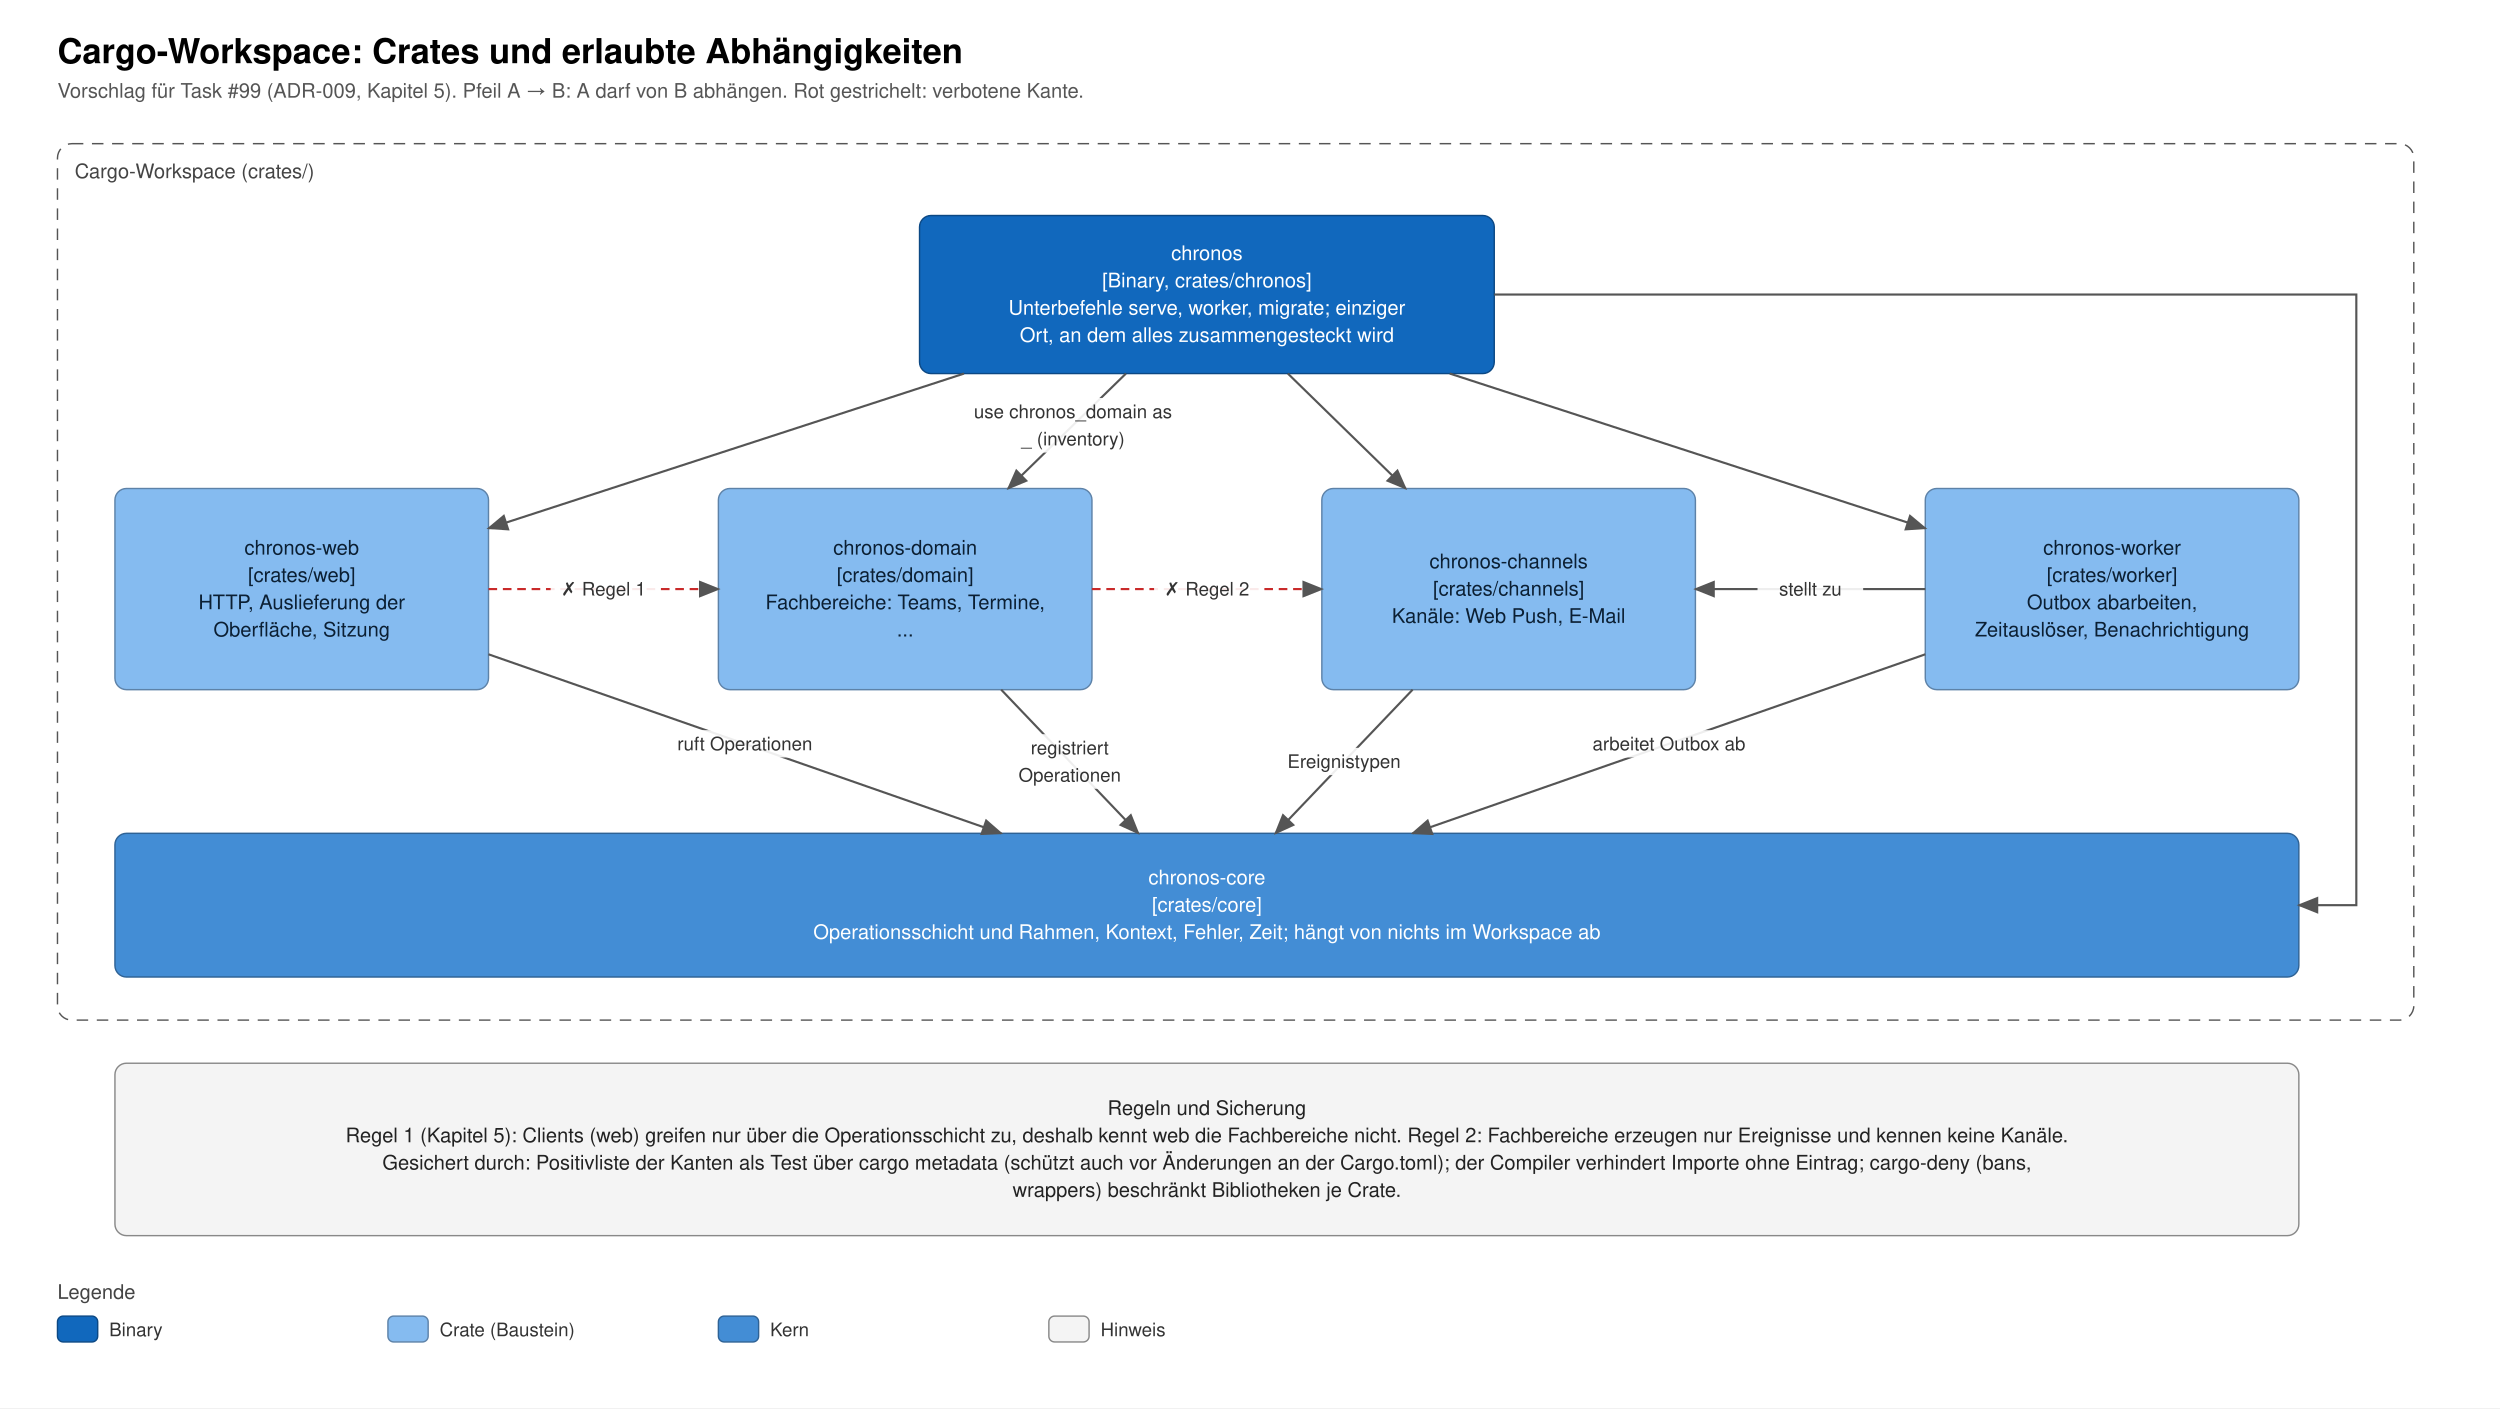
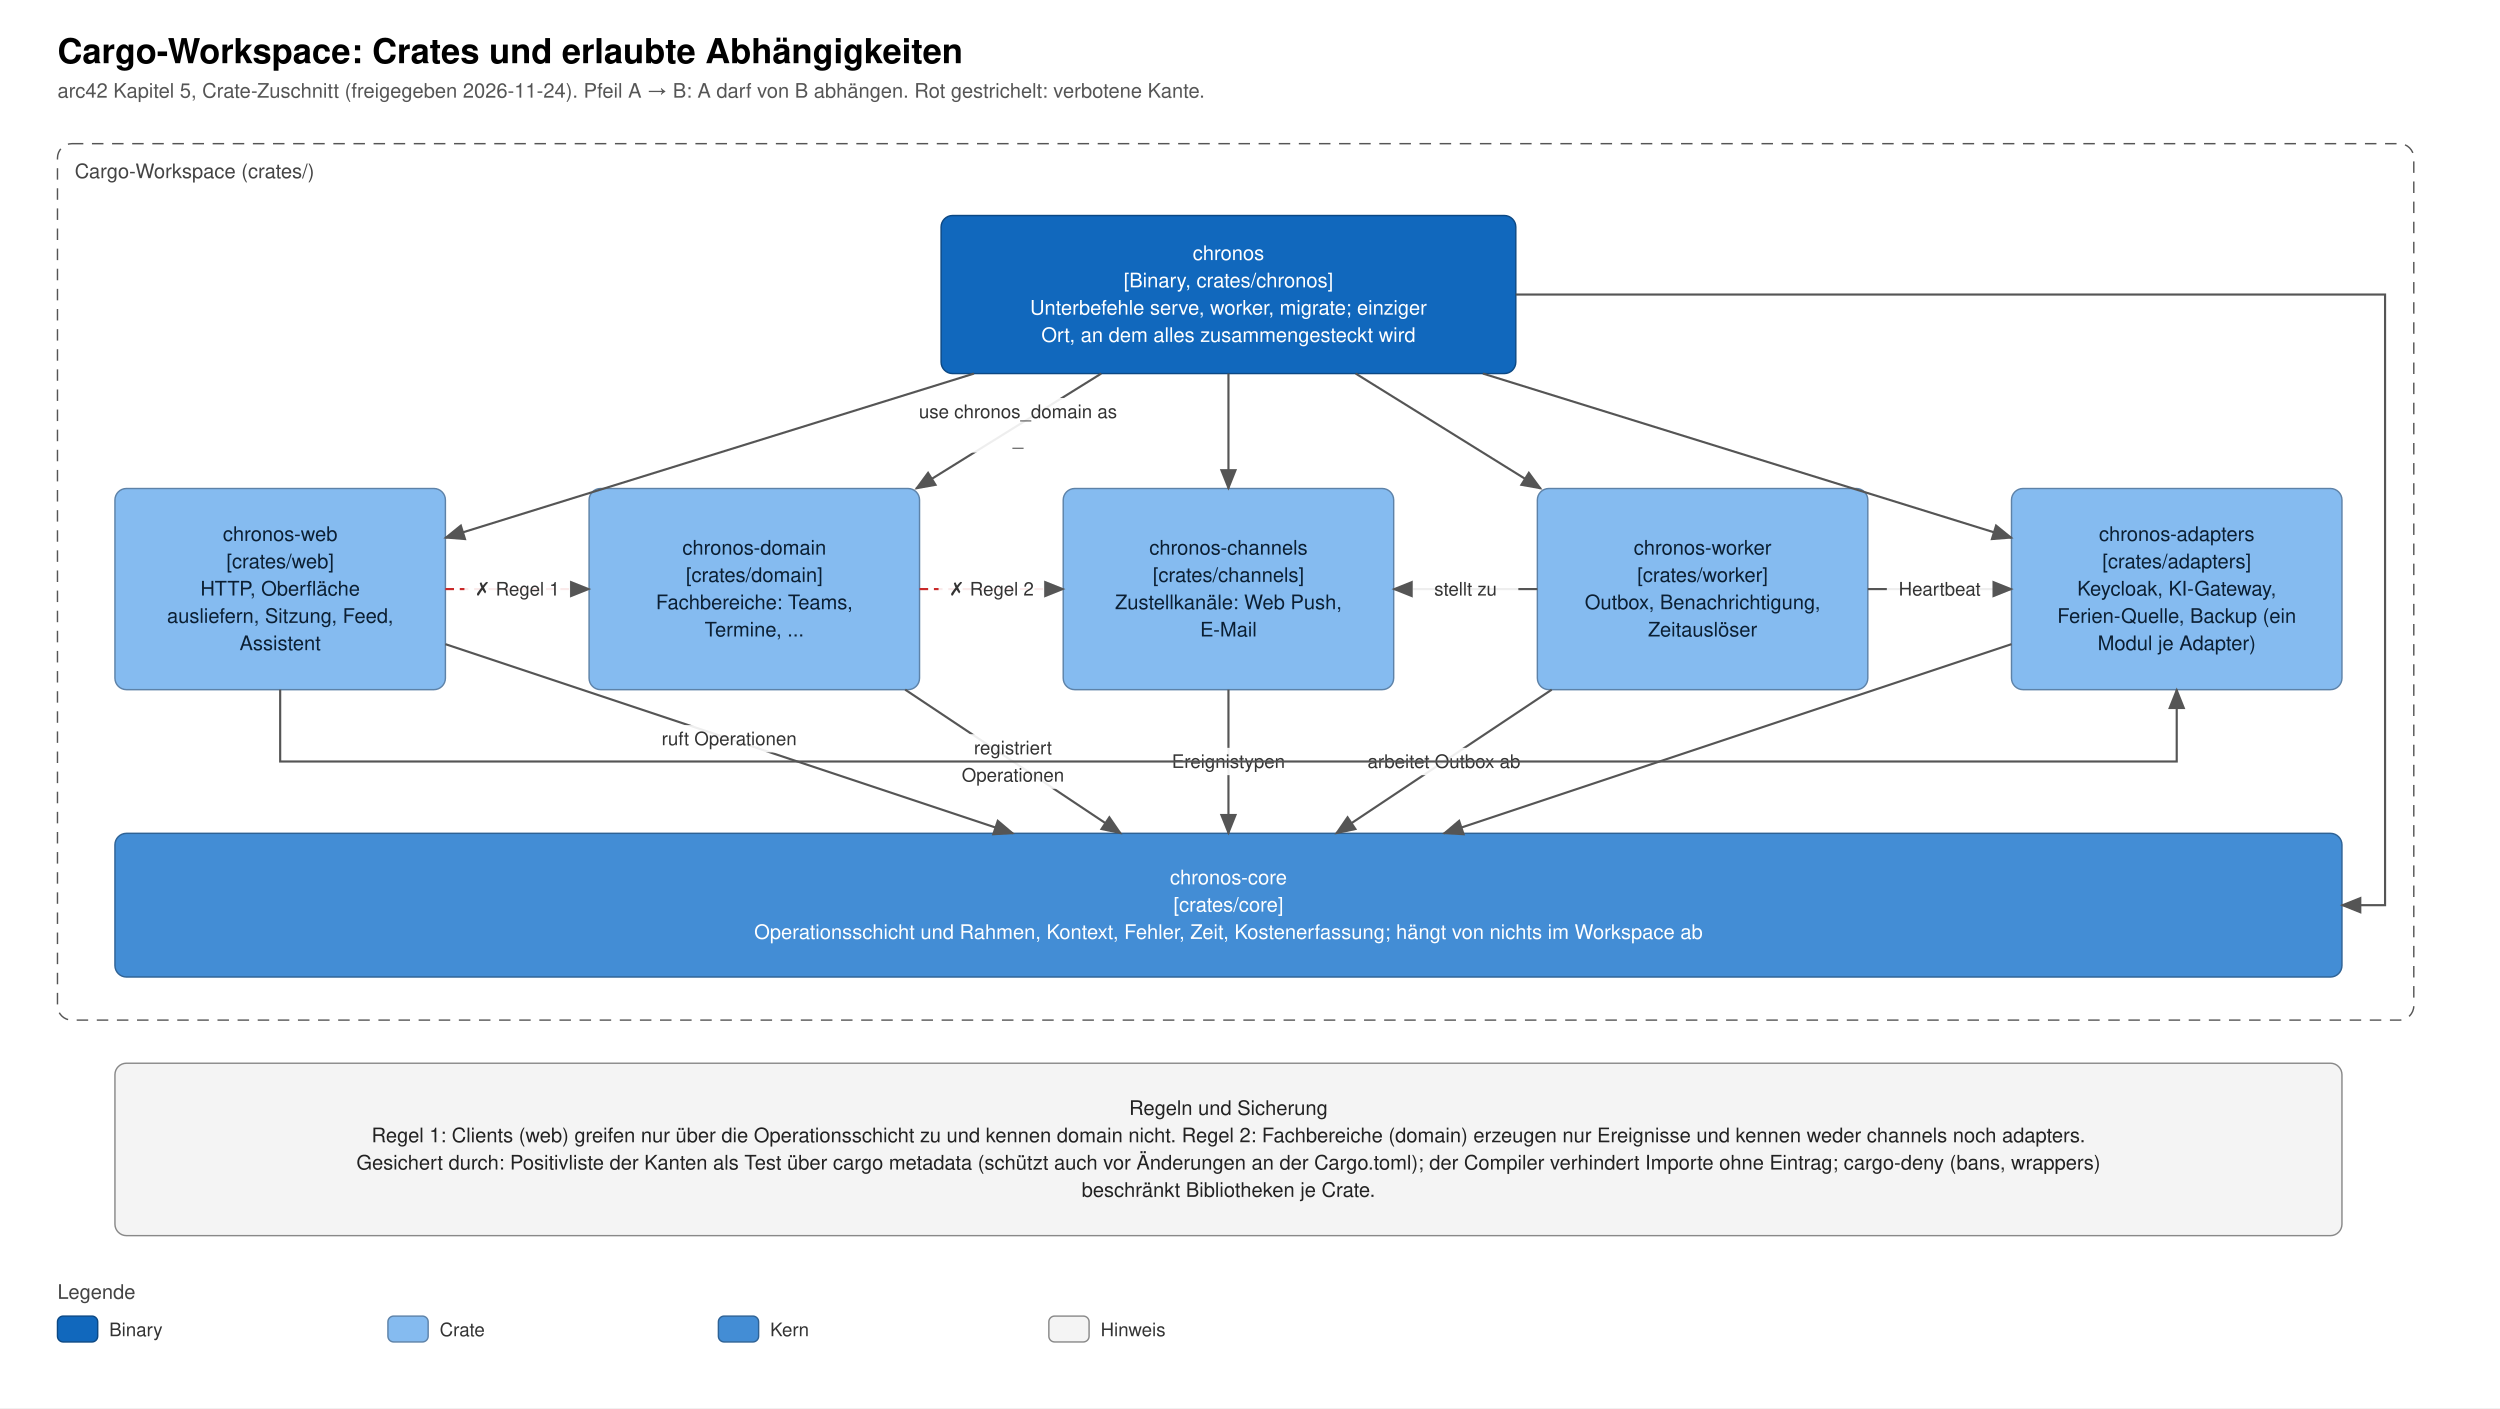
<svg xmlns="http://www.w3.org/2000/svg" width="1740" height="980" viewBox="0 0 1740 980" font-family="Helvetica, Arial, sans-serif">
  <defs>
    <marker id="a" markerWidth="10" markerHeight="8" refX="9" refY="4" orient="auto-start-reverse">
      <path d="M0,0 L10,4 L0,8 z" fill="#555" />
    </marker>
  </defs>
  <rect width="100%" height="100%" fill="#fff" />
  <text x="40" y="44" font-size="24" font-weight="bold">Cargo-Workspace: Crates und erlaubte Abhängigkeiten</text>
-   <text x="40" y="68" font-size="14" fill="#555">Vorschlag für Task #99 (ADR-009, Kapitel 5). Pfeil A → B: A darf von B abhängen. Rot gestrichelt: verbotene Kante.</text>
+   <text x="40" y="68" font-size="14" fill="#555">arc42 Kapitel 5, Crate-Zuschnitt (freigegeben 2026-11-24). Pfeil A → B: A darf von B abhängen. Rot gestrichelt: verbotene Kante.</text>
  <rect x="40" y="100" width="1640" height="610" rx="10" fill="none" stroke="#555" stroke-dasharray="8 6" />
  <text x="52" y="124" font-size="14" fill="#444">Cargo-Workspace (crates/)</text>
-   <rect x="640" y="150" width="400" height="110" rx="8" fill="#1168bd" stroke="#0b4884" />
-   <text x="840.0" y="181.0" font-size="14" text-anchor="middle" fill="#ffffff">chronos</text>
-   <text x="840.0" y="200.0" font-size="14" text-anchor="middle" fill="#ffffff">[Binary, crates/chronos]</text>
-   <text x="840.0" y="219.0" font-size="14" text-anchor="middle" fill="#ffffff">Unterbefehle serve, worker, migrate; einziger</text>
-   <text x="840.0" y="238.0" font-size="14" text-anchor="middle" fill="#ffffff">Ort, an dem alles zusammengesteckt wird</text>
-   <rect x="80" y="340" width="260" height="140" rx="8" fill="#85bbf0" stroke="#5d82a8" />
-   <text x="210.0" y="386.0" font-size="14" text-anchor="middle" fill="#0b1f33">chronos-web</text>
-   <text x="210.0" y="405.0" font-size="14" text-anchor="middle" fill="#0b1f33">[crates/web]</text>
-   <text x="210.0" y="424.0" font-size="14" text-anchor="middle" fill="#0b1f33">HTTP, Auslieferung der</text>
-   <text x="210.0" y="443.0" font-size="14" text-anchor="middle" fill="#0b1f33">Oberfläche, Sitzung</text>
-   <rect x="500" y="340" width="260" height="140" rx="8" fill="#85bbf0" stroke="#5d82a8" />
-   <text x="630.0" y="386.0" font-size="14" text-anchor="middle" fill="#0b1f33">chronos-domain</text>
-   <text x="630.0" y="405.0" font-size="14" text-anchor="middle" fill="#0b1f33">[crates/domain]</text>
-   <text x="630.0" y="424.0" font-size="14" text-anchor="middle" fill="#0b1f33">Fachbereiche: Teams, Termine,</text>
-   <text x="630.0" y="443.0" font-size="14" text-anchor="middle" fill="#0b1f33">...</text>
-   <rect x="920" y="340" width="260" height="140" rx="8" fill="#85bbf0" stroke="#5d82a8" />
-   <text x="1050.0" y="395.5" font-size="14" text-anchor="middle" fill="#0b1f33">chronos-channels</text>
-   <text x="1050.0" y="414.5" font-size="14" text-anchor="middle" fill="#0b1f33">[crates/channels]</text>
-   <text x="1050.0" y="433.5" font-size="14" text-anchor="middle" fill="#0b1f33">Kanäle: Web Push, E-Mail</text>
-   <rect x="1340" y="340" width="260" height="140" rx="8" fill="#85bbf0" stroke="#5d82a8" />
-   <text x="1470.0" y="386.0" font-size="14" text-anchor="middle" fill="#0b1f33">chronos-worker</text>
-   <text x="1470.0" y="405.0" font-size="14" text-anchor="middle" fill="#0b1f33">[crates/worker]</text>
-   <text x="1470.0" y="424.0" font-size="14" text-anchor="middle" fill="#0b1f33">Outbox abarbeiten,</text>
-   <text x="1470.0" y="443.0" font-size="14" text-anchor="middle" fill="#0b1f33">Zeitauslöser, Benachrichtigung</text>
-   <rect x="80" y="580" width="1520" height="100" rx="8" fill="#438dd5" stroke="#2e6295" />
-   <text x="840.0" y="615.5" font-size="14" text-anchor="middle" fill="#ffffff">chronos-core</text>
-   <text x="840.0" y="634.5" font-size="14" text-anchor="middle" fill="#ffffff">[crates/core]</text>
-   <text x="840.0" y="653.5" font-size="14" text-anchor="middle" fill="#ffffff">Operationsschicht und Rahmen, Kontext, Fehler, Zeit; hängt von nichts im Workspace ab</text>
-   <rect x="80" y="740" width="1520" height="120" rx="8" fill="#f4f4f4" stroke="#888888" />
-   <text x="840.0" y="776.0" font-size="14" text-anchor="middle" fill="#222222">Regeln und Sicherung</text>
-   <text x="840.0" y="795.0" font-size="14" text-anchor="middle" fill="#222222">Regel 1 (Kapitel 5): Clients (web) greifen nur über die Operationsschicht zu, deshalb kennt web die Fachbereiche nicht. Regel 2: Fachbereiche erzeugen nur Ereignisse und kennen keine Kanäle.</text>
-   <text x="840.0" y="814.0" font-size="14" text-anchor="middle" fill="#222222">Gesichert durch: Positivliste der Kanten als Test über cargo metadata (schützt auch vor Änderungen an der Cargo.toml); der Compiler verhindert Importe ohne Eintrag; cargo-deny (bans,</text>
-   <text x="840.0" y="833.0" font-size="14" text-anchor="middle" fill="#222222">wrappers) beschränkt Bibliotheken je Crate.</text>
-   <path d="M670.976,260.0 L340.0,367.698" fill="none" stroke="#555" stroke-width="1.5" marker-end="url(#a)" />
-   <path d="M783.659,260.0 L701.707,340.0" fill="none" stroke="#555" stroke-width="1.5" marker-end="url(#a)" />
-   <rect x="666.34" y="277.0" width="160.88" height="38" fill="#fff" opacity="0.9" />
-   <text x="746.78" y="291.0" font-size="13" text-anchor="middle" fill="#333">use chronos_domain as</text>
-   <text x="746.78" y="310.0" font-size="13" text-anchor="middle" fill="#333">_ (inventory)</text>
-   <path d="M896.341,260.0 L978.293,340.0" fill="none" stroke="#555" stroke-width="1.5" marker-end="url(#a)" />
-   <path d="M1009.024,260.0 L1340.0,367.698" fill="none" stroke="#555" stroke-width="1.5" marker-end="url(#a)" />
-   <path d="M1040.0,205.0 L1640,205 L1640,630 L1600.0,630.0" fill="none" stroke="#555" stroke-width="1.5" marker-end="url(#a)" />
-   <path d="M340.0,455.397 L696.818,580.0" fill="none" stroke="#555" stroke-width="1.5" marker-end="url(#a)" />
-   <rect x="456.169" y="508.198" width="124.48" height="19" fill="#fff" opacity="0.9" />
-   <text x="518.409" y="522.198" font-size="13" text-anchor="middle" fill="#333">ruft Operationen</text>
-   <path d="M696.818,480.0 L792.273,580.0" fill="none" stroke="#555" stroke-width="1.5" marker-end="url(#a)" />
-   <rect x="700.505" y="511.0" width="88.08" height="38" fill="#fff" opacity="0.9" />
-   <text x="744.545" y="525.0" font-size="13" text-anchor="middle" fill="#333">registriert</text>
-   <text x="744.545" y="544.0" font-size="13" text-anchor="middle" fill="#333">Operationen</text>
-   <path d="M983.182,480.0 L887.727,580.0" fill="none" stroke="#555" stroke-width="1.5" marker-end="url(#a)" />
-   <rect x="884.135" y="520.5" width="102.64" height="19" fill="#fff" opacity="0.9" />
-   <text x="935.455" y="534.5" font-size="13" text-anchor="middle" fill="#333">Ereignistypen</text>
-   <path d="M1340.0,455.397 L983.182,580.0" fill="none" stroke="#555" stroke-width="1.5" marker-end="url(#a)" />
-   <rect x="1092.071" y="508.198" width="139.04" height="19" fill="#fff" opacity="0.9" />
-   <text x="1161.591" y="522.198" font-size="13" text-anchor="middle" fill="#333">arbeitet Outbox ab</text>
-   <path d="M1340.0,410.0 L1180.0,410.0" fill="none" stroke="#555" stroke-width="1.5" marker-end="url(#a)" />
-   <rect x="1223.24" y="400.5" width="73.52" height="19" fill="#fff" opacity="0.9" />
-   <text x="1260.0" y="414.5" font-size="13" text-anchor="middle" fill="#333">stellt zu</text>
-   <path d="M340.0,410.0 L500.0,410.0" fill="none" stroke="#c92a2a" stroke-width="1.5" stroke-dasharray="6 4" marker-end="url(#a)" />
-   <rect x="383.24" y="400.5" width="73.52" height="19" fill="#fff" opacity="0.9" />
-   <text x="420.0" y="414.5" font-size="13" text-anchor="middle" fill="#333">✗ Regel 1</text>
-   <path d="M760.0,410.0 L920.0,410.0" fill="none" stroke="#c92a2a" stroke-width="1.5" stroke-dasharray="6 4" marker-end="url(#a)" />
-   <rect x="803.24" y="400.5" width="73.52" height="19" fill="#fff" opacity="0.9" />
-   <text x="840.0" y="414.5" font-size="13" text-anchor="middle" fill="#333">✗ Regel 2</text>
+   <rect x="655" y="150" width="400" height="110" rx="8" fill="#1168bd" stroke="#0b4884" />
+   <text x="855.0" y="181.0" font-size="14" text-anchor="middle" fill="#ffffff">chronos</text>
+   <text x="855.0" y="200.0" font-size="14" text-anchor="middle" fill="#ffffff">[Binary, crates/chronos]</text>
+   <text x="855.0" y="219.0" font-size="14" text-anchor="middle" fill="#ffffff">Unterbefehle serve, worker, migrate; einziger</text>
+   <text x="855.0" y="238.0" font-size="14" text-anchor="middle" fill="#ffffff">Ort, an dem alles zusammengesteckt wird</text>
+   <rect x="80" y="340" width="230" height="140" rx="8" fill="#85bbf0" stroke="#5d82a8" />
+   <text x="195.0" y="376.5" font-size="14" text-anchor="middle" fill="#0b1f33">chronos-web</text>
+   <text x="195.0" y="395.5" font-size="14" text-anchor="middle" fill="#0b1f33">[crates/web]</text>
+   <text x="195.0" y="414.5" font-size="14" text-anchor="middle" fill="#0b1f33">HTTP, Oberfläche</text>
+   <text x="195.0" y="433.5" font-size="14" text-anchor="middle" fill="#0b1f33">ausliefern, Sitzung, Feed,</text>
+   <text x="195.0" y="452.5" font-size="14" text-anchor="middle" fill="#0b1f33">Assistent</text>
+   <rect x="410" y="340" width="230" height="140" rx="8" fill="#85bbf0" stroke="#5d82a8" />
+   <text x="525.0" y="386.0" font-size="14" text-anchor="middle" fill="#0b1f33">chronos-domain</text>
+   <text x="525.0" y="405.0" font-size="14" text-anchor="middle" fill="#0b1f33">[crates/domain]</text>
+   <text x="525.0" y="424.0" font-size="14" text-anchor="middle" fill="#0b1f33">Fachbereiche: Teams,</text>
+   <text x="525.0" y="443.0" font-size="14" text-anchor="middle" fill="#0b1f33">Termine, ...</text>
+   <rect x="740" y="340" width="230" height="140" rx="8" fill="#85bbf0" stroke="#5d82a8" />
+   <text x="855.0" y="386.0" font-size="14" text-anchor="middle" fill="#0b1f33">chronos-channels</text>
+   <text x="855.0" y="405.0" font-size="14" text-anchor="middle" fill="#0b1f33">[crates/channels]</text>
+   <text x="855.0" y="424.0" font-size="14" text-anchor="middle" fill="#0b1f33">Zustellkanäle: Web Push,</text>
+   <text x="855.0" y="443.0" font-size="14" text-anchor="middle" fill="#0b1f33">E-Mail</text>
+   <rect x="1070" y="340" width="230" height="140" rx="8" fill="#85bbf0" stroke="#5d82a8" />
+   <text x="1185.0" y="386.0" font-size="14" text-anchor="middle" fill="#0b1f33">chronos-worker</text>
+   <text x="1185.0" y="405.0" font-size="14" text-anchor="middle" fill="#0b1f33">[crates/worker]</text>
+   <text x="1185.0" y="424.0" font-size="14" text-anchor="middle" fill="#0b1f33">Outbox, Benachrichtigung,</text>
+   <text x="1185.0" y="443.0" font-size="14" text-anchor="middle" fill="#0b1f33">Zeitauslöser</text>
+   <rect x="1400" y="340" width="230" height="140" rx="8" fill="#85bbf0" stroke="#5d82a8" />
+   <text x="1515.0" y="376.5" font-size="14" text-anchor="middle" fill="#0b1f33">chronos-adapters</text>
+   <text x="1515.0" y="395.5" font-size="14" text-anchor="middle" fill="#0b1f33">[crates/adapters]</text>
+   <text x="1515.0" y="414.5" font-size="14" text-anchor="middle" fill="#0b1f33">Keycloak, KI-Gateway,</text>
+   <text x="1515.0" y="433.5" font-size="14" text-anchor="middle" fill="#0b1f33">Ferien-Quelle, Backup (ein</text>
+   <text x="1515.0" y="452.5" font-size="14" text-anchor="middle" fill="#0b1f33">Modul je Adapter)</text>
+   <rect x="80" y="580" width="1550" height="100" rx="8" fill="#438dd5" stroke="#2e6295" />
+   <text x="855.0" y="615.5" font-size="14" text-anchor="middle" fill="#ffffff">chronos-core</text>
+   <text x="855.0" y="634.5" font-size="14" text-anchor="middle" fill="#ffffff">[crates/core]</text>
+   <text x="855.0" y="653.5" font-size="14" text-anchor="middle" fill="#ffffff">Operationsschicht und Rahmen, Kontext, Fehler, Zeit, Kostenerfassung; hängt von nichts im Workspace ab</text>
+   <rect x="80" y="740" width="1550" height="120" rx="8" fill="#f4f4f4" stroke="#888888" />
+   <text x="855.0" y="776.0" font-size="14" text-anchor="middle" fill="#222222">Regeln und Sicherung</text>
+   <text x="855.0" y="795.0" font-size="14" text-anchor="middle" fill="#222222">Regel 1: Clients (web) greifen nur über die Operationsschicht zu und kennen domain nicht. Regel 2: Fachbereiche (domain) erzeugen nur Ereignisse und kennen weder channels noch adapters.</text>
+   <text x="855.0" y="814.0" font-size="14" text-anchor="middle" fill="#222222">Gesichert durch: Positivliste der Kanten als Test über cargo metadata (schützt auch vor Änderungen an der Cargo.toml); der Compiler verhindert Importe ohne Eintrag; cargo-deny (bans, wrappers)</text>
+   <text x="855.0" y="833.0" font-size="14" text-anchor="middle" fill="#222222">beschränkt Bibliotheken je Crate.</text>
+   <path d="M677.927,260.0 L310.0,374.28" fill="none" stroke="#555" stroke-width="1.5" marker-end="url(#a)" />
+   <path d="M766.463,260.0 L637.683,340.0" fill="none" stroke="#555" stroke-width="1.5" marker-end="url(#a)" />
+   <rect x="628.072" y="277.0" width="160.88" height="38" fill="#fff" opacity="0.9" />
+   <text x="708.512" y="291.0" font-size="13" text-anchor="middle" fill="#333">use chronos_domain as</text>
+   <text x="708.512" y="310.0" font-size="13" text-anchor="middle" fill="#333">_</text>
+   <path d="M855.0,260.0 L855.0,340.0" fill="none" stroke="#555" stroke-width="1.5" marker-end="url(#a)" />
+   <path d="M943.537,260.0 L1072.317,340.0" fill="none" stroke="#555" stroke-width="1.5" marker-end="url(#a)" />
+   <path d="M1032.073,260.0 L1400.0,374.28" fill="none" stroke="#555" stroke-width="1.5" marker-end="url(#a)" />
+   <path d="M1055.0,205.0 L1660,205 L1660,630 L1630.0,630.0" fill="none" stroke="#555" stroke-width="1.5" marker-end="url(#a)" />
+   <path d="M310.0,448.333 L705.0,580.0" fill="none" stroke="#555" stroke-width="1.5" marker-end="url(#a)" />
+   <rect x="445.26" y="504.667" width="124.48" height="19" fill="#fff" opacity="0.9" />
+   <text x="507.5" y="518.667" font-size="13" text-anchor="middle" fill="#333">ruft Operationen</text>
+   <path d="M630.0,480.0 L780.0,580.0" fill="none" stroke="#555" stroke-width="1.5" marker-end="url(#a)" />
+   <rect x="660.96" y="511.0" width="88.08" height="38" fill="#fff" opacity="0.9" />
+   <text x="705.0" y="525.0" font-size="13" text-anchor="middle" fill="#333">registriert</text>
+   <text x="705.0" y="544.0" font-size="13" text-anchor="middle" fill="#333">Operationen</text>
+   <path d="M855.0,480.0 L855.0,580.0" fill="none" stroke="#555" stroke-width="1.5" marker-end="url(#a)" />
+   <rect x="803.68" y="520.5" width="102.64" height="19" fill="#fff" opacity="0.9" />
+   <text x="855.0" y="534.5" font-size="13" text-anchor="middle" fill="#333">Ereignistypen</text>
+   <path d="M1080.0,480.0 L930.0,580.0" fill="none" stroke="#555" stroke-width="1.5" marker-end="url(#a)" />
+   <rect x="935.48" y="520.5" width="139.04" height="19" fill="#fff" opacity="0.9" />
+   <text x="1005.0" y="534.5" font-size="13" text-anchor="middle" fill="#333">arbeitet Outbox ab</text>
+   <path d="M1400.0,448.333 L1005.0,580.0" fill="none" stroke="#555" stroke-width="1.5" marker-end="url(#a)" />
+   <path d="M1070.0,410.0 L970.0,410.0" fill="none" stroke="#555" stroke-width="1.5" marker-end="url(#a)" />
+   <rect x="983.24" y="400.5" width="73.52" height="19" fill="#fff" opacity="0.9" />
+   <text x="1020.0" y="414.5" font-size="13" text-anchor="middle" fill="#333">stellt zu</text>
+   <path d="M1300.0,410.0 L1400.0,410.0" fill="none" stroke="#555" stroke-width="1.5" marker-end="url(#a)" />
+   <rect x="1313.24" y="400.5" width="73.52" height="19" fill="#fff" opacity="0.9" />
+   <text x="1350.0" y="414.5" font-size="13" text-anchor="middle" fill="#333">Heartbeat</text>
+   <path d="M195.0,480.0 L195,530 L1515,530 L1515.0,480.0" fill="none" stroke="#555" stroke-width="1.5" marker-end="url(#a)" />
+   <path d="M310.0,410.0 L410.0,410.0" fill="none" stroke="#c92a2a" stroke-width="1.5" stroke-dasharray="6 4" marker-end="url(#a)" />
+   <rect x="323.24" y="400.5" width="73.52" height="19" fill="#fff" opacity="0.9" />
+   <text x="360.0" y="414.5" font-size="13" text-anchor="middle" fill="#333">✗ Regel 1</text>
+   <path d="M640.0,410.0 L740.0,410.0" fill="none" stroke="#c92a2a" stroke-width="1.5" stroke-dasharray="6 4" marker-end="url(#a)" />
+   <rect x="653.24" y="400.5" width="73.52" height="19" fill="#fff" opacity="0.9" />
+   <text x="690.0" y="414.5" font-size="13" text-anchor="middle" fill="#333">✗ Regel 2</text>
  <text x="40" y="904" font-size="14" fill="#444">Legende</text>
  <rect x="40" y="916" width="28" height="18" rx="4" fill="#1168bd" stroke="#0b4884" />
  <text x="76" y="930" font-size="13" fill="#333">Binary</text>
  <rect x="270" y="916" width="28" height="18" rx="4" fill="#85bbf0" stroke="#5d82a8" />
-   <text x="306" y="930" font-size="13" fill="#333">Crate (Baustein)</text>
+   <text x="306" y="930" font-size="13" fill="#333">Crate</text>
  <rect x="500" y="916" width="28" height="18" rx="4" fill="#438dd5" stroke="#2e6295" />
  <text x="536" y="930" font-size="13" fill="#333">Kern</text>
  <rect x="730" y="916" width="28" height="18" rx="4" fill="#f4f4f4" stroke="#888888" />
  <text x="766" y="930" font-size="13" fill="#333">Hinweis</text>
</svg>
